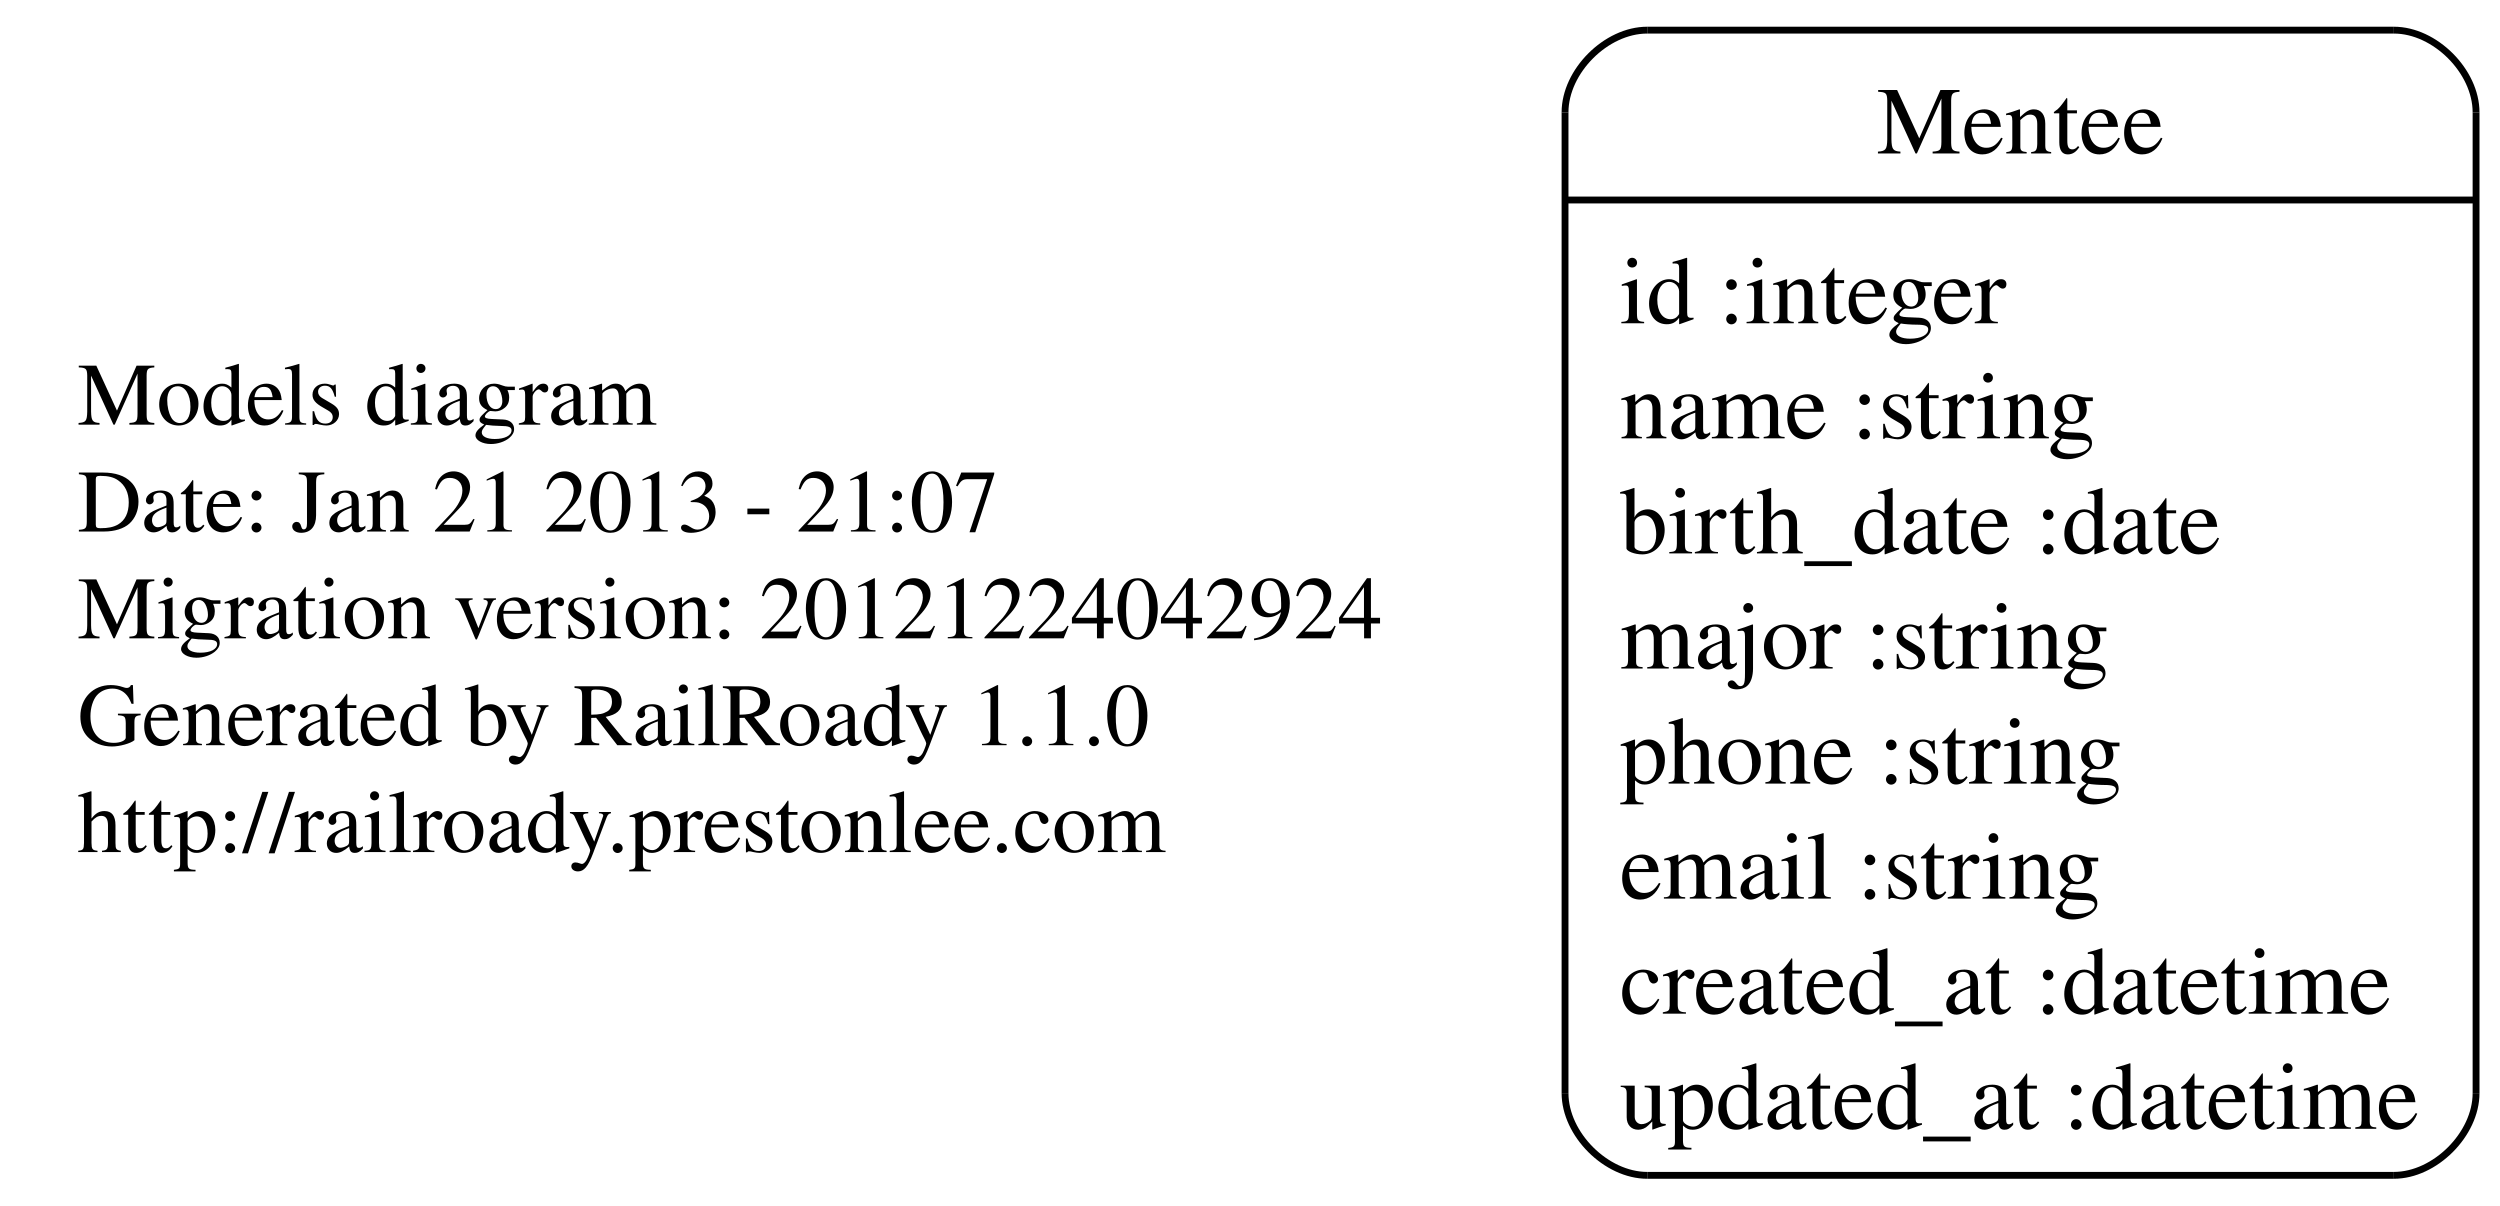
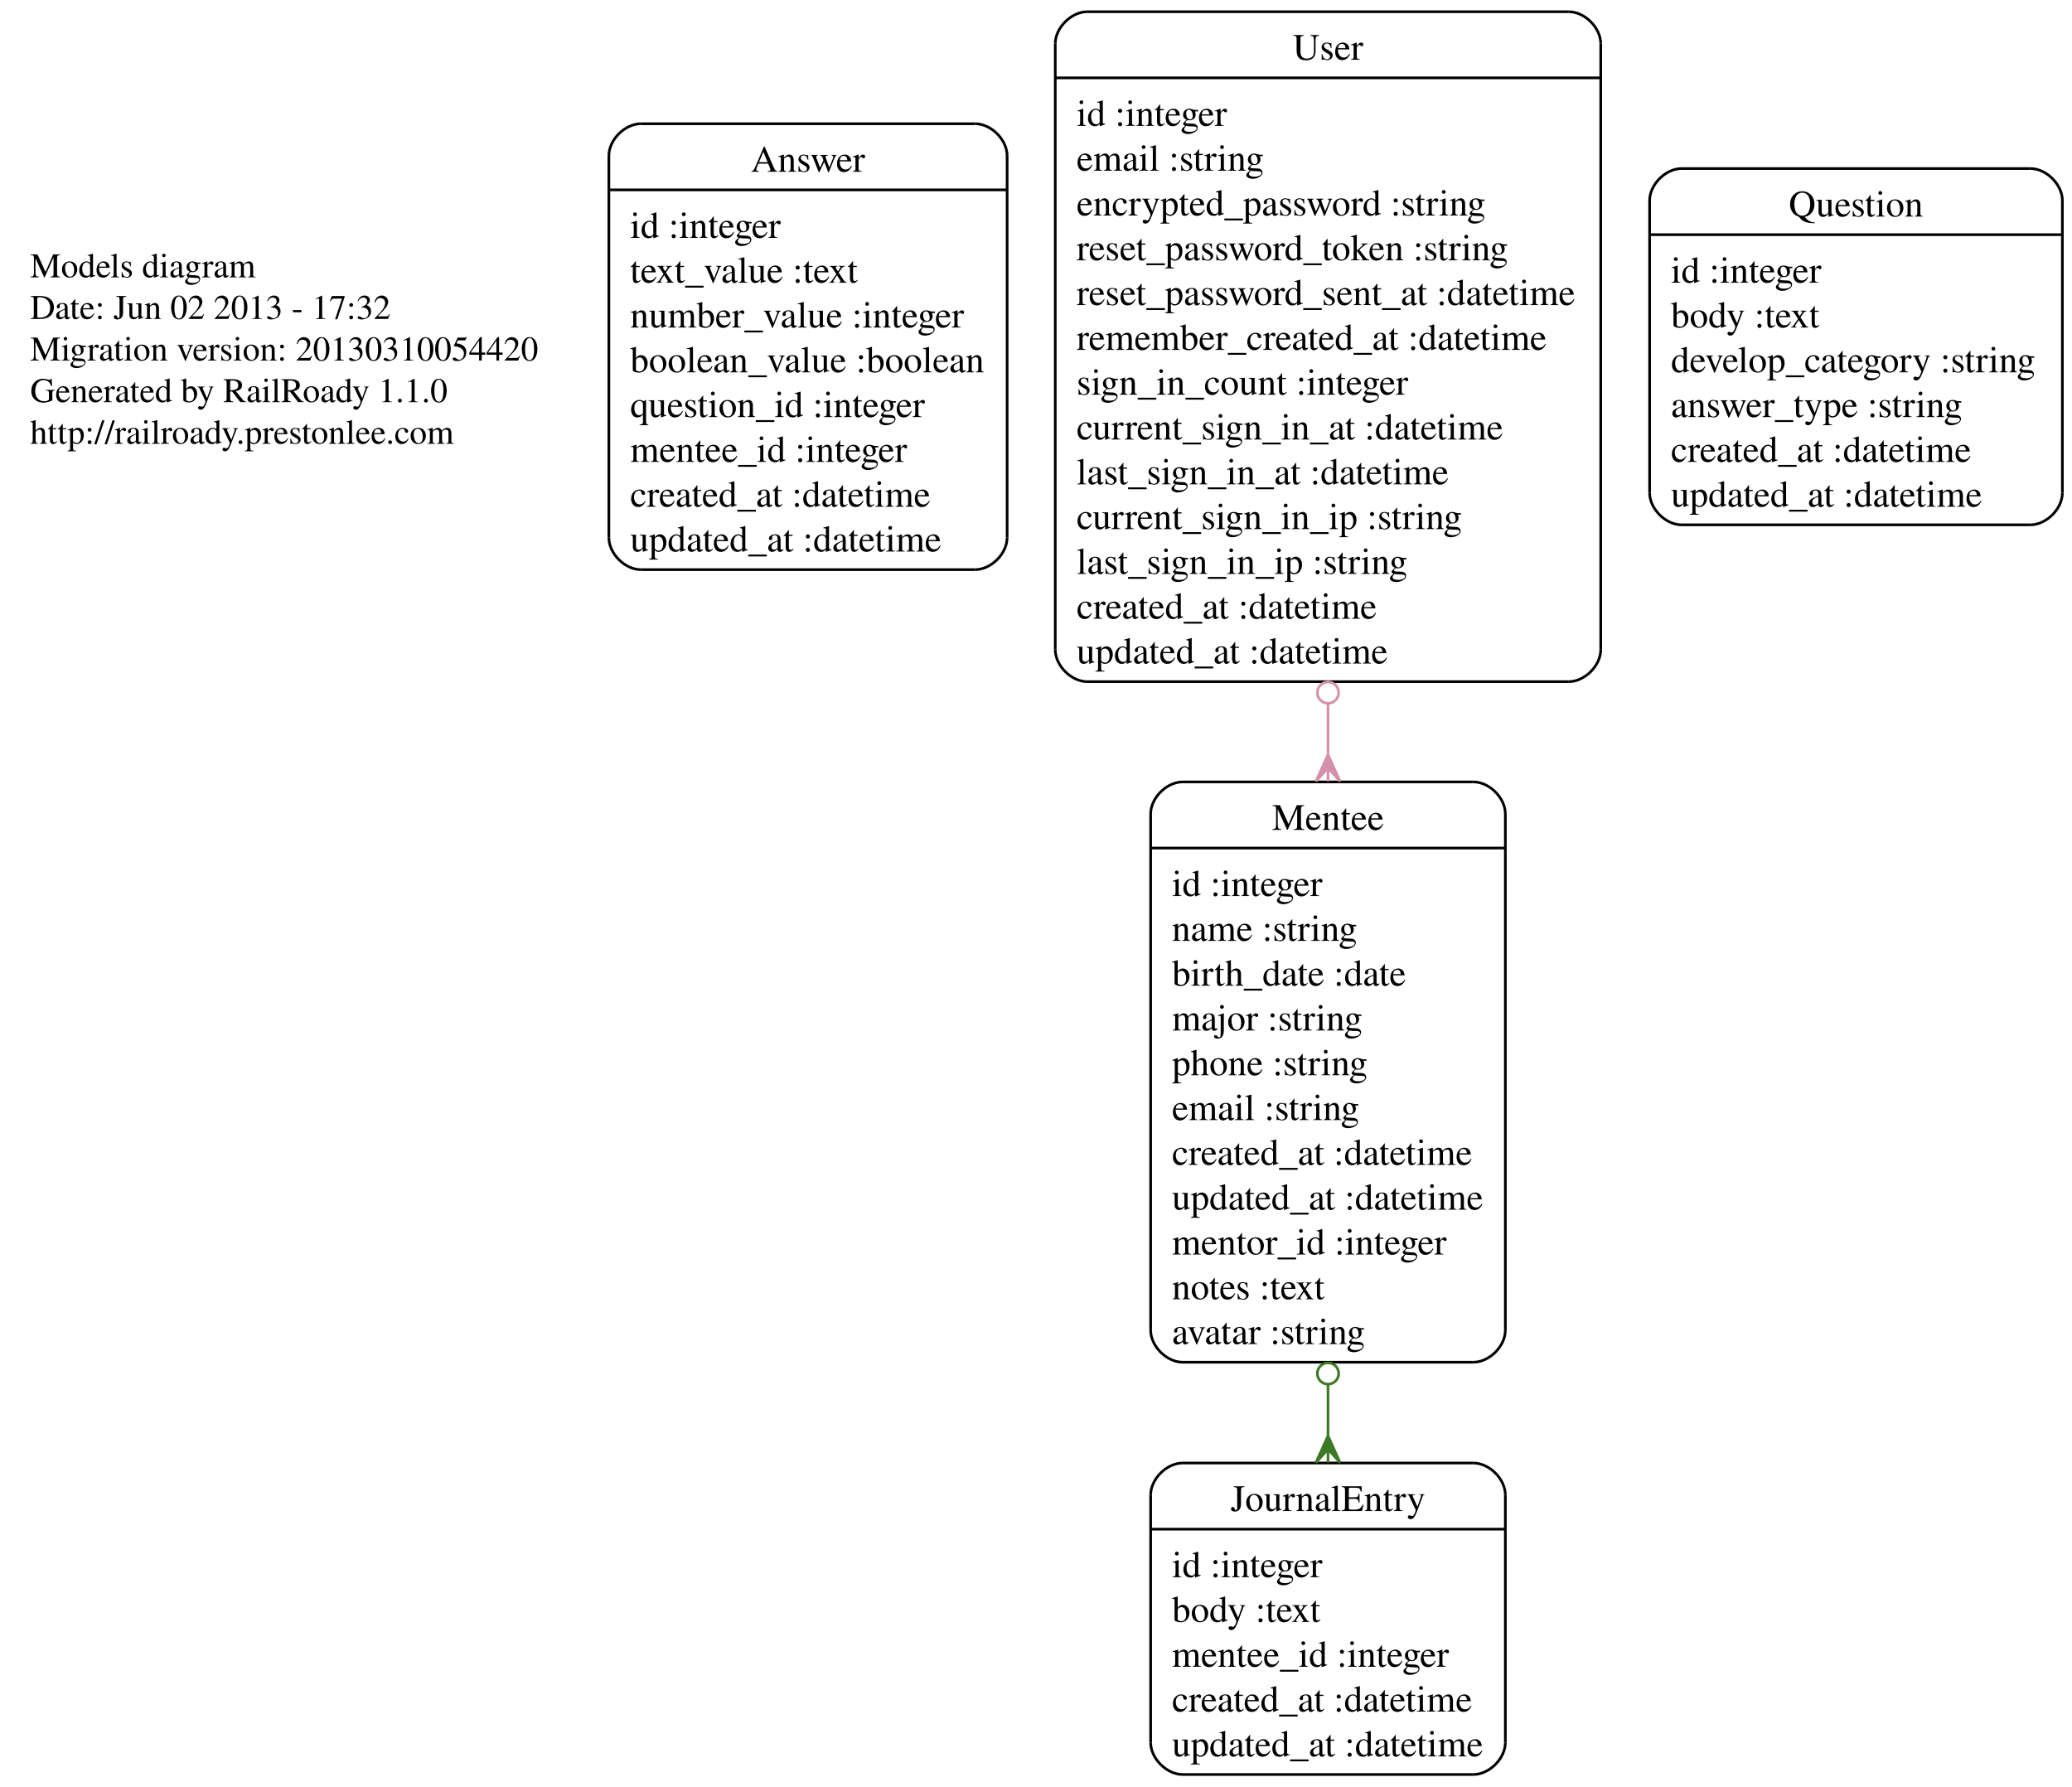
- <svg xmlns="http://www.w3.org/2000/svg" width="365pt" height="176pt" viewBox="0.00 0.00 365.00 176.00">
-   <g id="graph1" class="graph" transform="scale(1 1) rotate(0) translate(4 172)">
-     <polygon fill="white" stroke="white" points="-4,5 -4,-172 362,-172 362,5 -4,5" />
+ <svg xmlns="http://www.w3.org/2000/svg" width="777pt" height="670pt" viewBox="0.00 0.00 777.00 670.00">
+   <g id="graph1" class="graph" transform="scale(1 1) rotate(0) translate(4 666)">
+     <polygon fill="white" stroke="white" points="-4,5 -4,-666 774,-666 774,5 -4,5" />
    <g id="node1" class="node">
-       <text text-anchor="start" x="7.312" y="-110" font-family="Times,serif" font-size="13.00">Models diagram</text>
-       <text text-anchor="start" x="7.312" y="-94.4" font-family="Times,serif" font-size="13.00">Date: Jan 21 2013 - 21:07</text>
-       <text text-anchor="start" x="7.312" y="-78.8" font-family="Times,serif" font-size="13.00">Migration version: 20121224042924</text>
-       <text text-anchor="start" x="7.312" y="-63.2" font-family="Times,serif" font-size="13.00">Generated by RailRoady 1.1.0</text>
-       <text text-anchor="start" x="7.312" y="-47.6" font-family="Times,serif" font-size="13.00">http://railroady.prestonlee.com</text>
+       <text text-anchor="start" x="7.312" y="-562" font-family="Times,serif" font-size="13.00">Models diagram</text>
+       <text text-anchor="start" x="7.312" y="-546.4" font-family="Times,serif" font-size="13.00">Date: Jun 02 2013 - 17:32</text>
+       <text text-anchor="start" x="7.312" y="-530.8" font-family="Times,serif" font-size="13.00">Migration version: 20130310054420</text>
+       <text text-anchor="start" x="7.312" y="-515.2" font-family="Times,serif" font-size="13.00">Generated by RailRoady 1.1.0</text>
+       <text text-anchor="start" x="7.312" y="-499.6" font-family="Times,serif" font-size="13.00">http://railroady.prestonlee.com</text>
    </g>
    <g id="node2" class="node">
-       <polyline fill="none" stroke="black" points="236.495,-0.4 345.505,-0.4 " />
-       <path fill="none" stroke="black" d="M345.505,-0.4C351.505,-0.4 357.505,-6.4 357.505,-12.4" />
-       <polyline fill="none" stroke="black" points="357.505,-12.4 357.505,-155.6 " />
-       <path fill="none" stroke="black" d="M357.505,-155.6C357.505,-161.6 351.505,-167.6 345.505,-167.6" />
-       <polyline fill="none" stroke="black" points="345.505,-167.6 236.495,-167.6 " />
-       <path fill="none" stroke="black" d="M236.495,-167.6C230.495,-167.6 224.495,-161.6 224.495,-155.6" />
-       <polyline fill="none" stroke="black" points="224.495,-155.6 224.495,-12.4 " />
-       <path fill="none" stroke="black" d="M224.495,-12.4C224.495,-6.4 230.495,-0.4 236.495,-0.4" />
-       <text text-anchor="middle" x="291" y="-149.6" font-family="Times,serif" font-size="14.00">Mentee</text>
-       <polyline fill="none" stroke="black" points="224.495,-142.8 357.505,-142.8 " />
-       <text text-anchor="start" x="232.495" y="-124.8" font-family="Times,serif" font-size="14.00">id :integer</text>
-       <text text-anchor="start" x="232.495" y="-108" font-family="Times,serif" font-size="14.00">name :string</text>
-       <text text-anchor="start" x="232.495" y="-91.2" font-family="Times,serif" font-size="14.00">birth_date :date</text>
-       <text text-anchor="start" x="232.495" y="-74.4" font-family="Times,serif" font-size="14.00">major :string</text>
-       <text text-anchor="start" x="232.495" y="-57.6" font-family="Times,serif" font-size="14.00">phone :string</text>
-       <text text-anchor="start" x="232.495" y="-40.8" font-family="Times,serif" font-size="14.00">email :string</text>
-       <text text-anchor="start" x="232.495" y="-24" font-family="Times,serif" font-size="14.00">created_at :datetime</text>
-       <text text-anchor="start" x="232.495" y="-7.2" font-family="Times,serif" font-size="14.00">updated_at :datetime</text>
+       <polyline fill="none" stroke="black" points="236.329,-452.4 361.671,-452.4 " />
+       <path fill="none" stroke="black" d="M361.671,-452.4C367.671,-452.4 373.671,-458.4 373.671,-464.4" />
+       <polyline fill="none" stroke="black" points="373.671,-464.4 373.671,-607.6 " />
+       <path fill="none" stroke="black" d="M373.671,-607.6C373.671,-613.6 367.671,-619.6 361.671,-619.6" />
+       <polyline fill="none" stroke="black" points="361.671,-619.6 236.329,-619.6 " />
+       <path fill="none" stroke="black" d="M236.329,-619.6C230.329,-619.6 224.329,-613.6 224.329,-607.6" />
+       <polyline fill="none" stroke="black" points="224.329,-607.6 224.329,-464.4 " />
+       <path fill="none" stroke="black" d="M224.329,-464.4C224.329,-458.4 230.329,-452.4 236.329,-452.4" />
+       <text text-anchor="middle" x="299" y="-601.6" font-family="Times,serif" font-size="14.00">Answer</text>
+       <polyline fill="none" stroke="black" points="224.329,-594.8 373.671,-594.8 " />
+       <text text-anchor="start" x="232.329" y="-576.8" font-family="Times,serif" font-size="14.00">id :integer</text>
+       <text text-anchor="start" x="232.329" y="-560" font-family="Times,serif" font-size="14.00">text_value :text</text>
+       <text text-anchor="start" x="232.329" y="-543.2" font-family="Times,serif" font-size="14.00">number_value :integer</text>
+       <text text-anchor="start" x="232.329" y="-526.4" font-family="Times,serif" font-size="14.00">boolean_value :boolean</text>
+       <text text-anchor="start" x="232.329" y="-509.6" font-family="Times,serif" font-size="14.00">question_id :integer</text>
+       <text text-anchor="start" x="232.329" y="-492.8" font-family="Times,serif" font-size="14.00">mentee_id :integer</text>
+       <text text-anchor="start" x="232.329" y="-476" font-family="Times,serif" font-size="14.00">created_at :datetime</text>
+       <text text-anchor="start" x="232.329" y="-459.2" font-family="Times,serif" font-size="14.00">updated_at :datetime</text>
+     </g>
+     <g id="node3" class="node">
+       <polyline fill="none" stroke="black" points="439.495,-0.6 548.505,-0.6 " />
+       <path fill="none" stroke="black" d="M548.505,-0.6C554.505,-0.6 560.505,-6.6 560.505,-12.6" />
+       <polyline fill="none" stroke="black" points="560.505,-12.6 560.505,-105.4 " />
+       <path fill="none" stroke="black" d="M560.505,-105.4C560.505,-111.4 554.505,-117.4 548.505,-117.4" />
+       <polyline fill="none" stroke="black" points="548.505,-117.4 439.495,-117.4 " />
+       <path fill="none" stroke="black" d="M439.495,-117.4C433.495,-117.4 427.495,-111.4 427.495,-105.4" />
+       <polyline fill="none" stroke="black" points="427.495,-105.4 427.495,-12.6 " />
+       <path fill="none" stroke="black" d="M427.495,-12.6C427.495,-6.6 433.495,-0.6 439.495,-0.6" />
+       <text text-anchor="middle" x="494" y="-99.4" font-family="Times,serif" font-size="14.00">JournalEntry</text>
+       <polyline fill="none" stroke="black" points="427.495,-92.6 560.505,-92.6 " />
+       <text text-anchor="start" x="435.495" y="-74.6" font-family="Times,serif" font-size="14.00">id :integer</text>
+       <text text-anchor="start" x="435.495" y="-57.8" font-family="Times,serif" font-size="14.00">body :text</text>
+       <text text-anchor="start" x="435.495" y="-41" font-family="Times,serif" font-size="14.00">mentee_id :integer</text>
+       <text text-anchor="start" x="435.495" y="-24.2" font-family="Times,serif" font-size="14.00">created_at :datetime</text>
+       <text text-anchor="start" x="435.495" y="-7.4" font-family="Times,serif" font-size="14.00">updated_at :datetime</text>
+     </g>
+     <g id="node4" class="node">
+       <polyline fill="none" stroke="black" points="439.495,-155.2 548.505,-155.2 " />
+       <path fill="none" stroke="black" d="M548.505,-155.2C554.505,-155.2 560.505,-161.2 560.505,-167.2" />
+       <polyline fill="none" stroke="black" points="560.505,-167.2 560.505,-360.8 " />
+       <path fill="none" stroke="black" d="M560.505,-360.8C560.505,-366.8 554.505,-372.8 548.505,-372.8" />
+       <polyline fill="none" stroke="black" points="548.505,-372.8 439.495,-372.8 " />
+       <path fill="none" stroke="black" d="M439.495,-372.8C433.495,-372.8 427.495,-366.8 427.495,-360.8" />
+       <polyline fill="none" stroke="black" points="427.495,-360.8 427.495,-167.2 " />
+       <path fill="none" stroke="black" d="M427.495,-167.2C427.495,-161.2 433.495,-155.2 439.495,-155.2" />
+       <text text-anchor="middle" x="494" y="-354.8" font-family="Times,serif" font-size="14.00">Mentee</text>
+       <polyline fill="none" stroke="black" points="427.495,-348 560.505,-348 " />
+       <text text-anchor="start" x="435.495" y="-330" font-family="Times,serif" font-size="14.00">id :integer</text>
+       <text text-anchor="start" x="435.495" y="-313.2" font-family="Times,serif" font-size="14.00">name :string</text>
+       <text text-anchor="start" x="435.495" y="-296.4" font-family="Times,serif" font-size="14.00">birth_date :date</text>
+       <text text-anchor="start" x="435.495" y="-279.6" font-family="Times,serif" font-size="14.00">major :string</text>
+       <text text-anchor="start" x="435.495" y="-262.8" font-family="Times,serif" font-size="14.00">phone :string</text>
+       <text text-anchor="start" x="435.495" y="-246" font-family="Times,serif" font-size="14.00">email :string</text>
+       <text text-anchor="start" x="435.495" y="-229.2" font-family="Times,serif" font-size="14.00">created_at :datetime</text>
+       <text text-anchor="start" x="435.495" y="-212.4" font-family="Times,serif" font-size="14.00">updated_at :datetime</text>
+       <text text-anchor="start" x="435.495" y="-195.6" font-family="Times,serif" font-size="14.00">mentor_id :integer</text>
+       <text text-anchor="start" x="435.495" y="-178.8" font-family="Times,serif" font-size="14.00">notes :text</text>
+       <text text-anchor="start" x="435.495" y="-162" font-family="Times,serif" font-size="14.00">avatar :string</text>
+     </g>
+     <g id="edge2" class="edge">
+       <path fill="none" stroke="#3d7824" d="M494,-146.84C494,-140.379 494,-133.999 494,-127.808" />
+       <ellipse fill="none" stroke="#3d7824" cx="494" cy="-150.962" rx="4" ry="4" />
+       <polygon fill="#3d7824" stroke="#3d7824" points="494,-127.586 498.5,-117.586 494,-122.586 494,-117.586 494,-117.586 494,-117.586 494,-122.586 489.5,-117.586 494,-127.586 494,-127.586" />
+     </g>
+     <g id="node5" class="node">
+       <polyline fill="none" stroke="black" points="626.605,-469.2 757.395,-469.2 " />
+       <path fill="none" stroke="black" d="M757.395,-469.2C763.395,-469.2 769.395,-475.2 769.395,-481.2" />
+       <polyline fill="none" stroke="black" points="769.395,-481.2 769.395,-590.8 " />
+       <path fill="none" stroke="black" d="M769.395,-590.8C769.395,-596.8 763.395,-602.8 757.395,-602.8" />
+       <polyline fill="none" stroke="black" points="757.395,-602.8 626.605,-602.8 " />
+       <path fill="none" stroke="black" d="M626.605,-602.8C620.605,-602.8 614.605,-596.8 614.605,-590.8" />
+       <polyline fill="none" stroke="black" points="614.605,-590.8 614.605,-481.2 " />
+       <path fill="none" stroke="black" d="M614.605,-481.2C614.605,-475.2 620.605,-469.2 626.605,-469.2" />
+       <text text-anchor="middle" x="692" y="-584.8" font-family="Times,serif" font-size="14.00">Question</text>
+       <polyline fill="none" stroke="black" points="614.605,-578 769.395,-578 " />
+       <text text-anchor="start" x="622.605" y="-560" font-family="Times,serif" font-size="14.00">id :integer</text>
+       <text text-anchor="start" x="622.605" y="-543.2" font-family="Times,serif" font-size="14.00">body :text</text>
+       <text text-anchor="start" x="622.605" y="-526.4" font-family="Times,serif" font-size="14.00">develop_category :string</text>
+       <text text-anchor="start" x="622.605" y="-509.6" font-family="Times,serif" font-size="14.00">answer_type :string</text>
+       <text text-anchor="start" x="622.605" y="-492.8" font-family="Times,serif" font-size="14.00">created_at :datetime</text>
+       <text text-anchor="start" x="622.605" y="-476" font-family="Times,serif" font-size="14.00">updated_at :datetime</text>
+     </g>
+     <g id="node6" class="node">
+       <polyline fill="none" stroke="black" points="403.722,-410.4 584.278,-410.4 " />
+       <path fill="none" stroke="black" d="M584.278,-410.4C590.278,-410.4 596.278,-416.4 596.278,-422.4" />
+       <polyline fill="none" stroke="black" points="596.278,-422.4 596.278,-649.6 " />
+       <path fill="none" stroke="black" d="M596.278,-649.6C596.278,-655.6 590.278,-661.6 584.278,-661.6" />
+       <polyline fill="none" stroke="black" points="584.278,-661.6 403.722,-661.6 " />
+       <path fill="none" stroke="black" d="M403.722,-661.6C397.722,-661.6 391.722,-655.6 391.722,-649.6" />
+       <polyline fill="none" stroke="black" points="391.722,-649.6 391.722,-422.4 " />
+       <path fill="none" stroke="black" d="M391.722,-422.4C391.722,-416.4 397.722,-410.4 403.722,-410.4" />
+       <text text-anchor="middle" x="494" y="-643.6" font-family="Times,serif" font-size="14.00">User</text>
+       <polyline fill="none" stroke="black" points="391.722,-636.8 596.278,-636.8 " />
+       <text text-anchor="start" x="399.722" y="-618.8" font-family="Times,serif" font-size="14.00">id :integer</text>
+       <text text-anchor="start" x="399.722" y="-602" font-family="Times,serif" font-size="14.00">email :string</text>
+       <text text-anchor="start" x="399.722" y="-585.2" font-family="Times,serif" font-size="14.00">encrypted_password :string</text>
+       <text text-anchor="start" x="399.722" y="-568.4" font-family="Times,serif" font-size="14.00">reset_password_token :string</text>
+       <text text-anchor="start" x="399.722" y="-551.6" font-family="Times,serif" font-size="14.00">reset_password_sent_at :datetime</text>
+       <text text-anchor="start" x="399.722" y="-534.8" font-family="Times,serif" font-size="14.00">remember_created_at :datetime</text>
+       <text text-anchor="start" x="399.722" y="-518" font-family="Times,serif" font-size="14.00">sign_in_count :integer</text>
+       <text text-anchor="start" x="399.722" y="-501.2" font-family="Times,serif" font-size="14.00">current_sign_in_at :datetime</text>
+       <text text-anchor="start" x="399.722" y="-484.4" font-family="Times,serif" font-size="14.00">last_sign_in_at :datetime</text>
+       <text text-anchor="start" x="399.722" y="-467.6" font-family="Times,serif" font-size="14.00">current_sign_in_ip :string</text>
+       <text text-anchor="start" x="399.722" y="-450.8" font-family="Times,serif" font-size="14.00">last_sign_in_ip :string</text>
+       <text text-anchor="start" x="399.722" y="-434" font-family="Times,serif" font-size="14.00">created_at :datetime</text>
+       <text text-anchor="start" x="399.722" y="-417.2" font-family="Times,serif" font-size="14.00">updated_at :datetime</text>
+     </g>
+     <g id="edge4" class="edge">
+       <path fill="none" stroke="#d591ab" d="M494,-402.101C494,-395.862 494,-389.617 494,-383.419" />
+       <ellipse fill="none" stroke="#d591ab" cx="494" cy="-406.274" rx="4" ry="4" />
+       <polygon fill="#d591ab" stroke="#d591ab" points="494,-383.042 498.5,-373.042 494,-378.042 494,-373.042 494,-373.042 494,-373.042 494,-378.042 489.5,-373.042 494,-383.042 494,-383.042" />
    </g>
  </g>
</svg>
